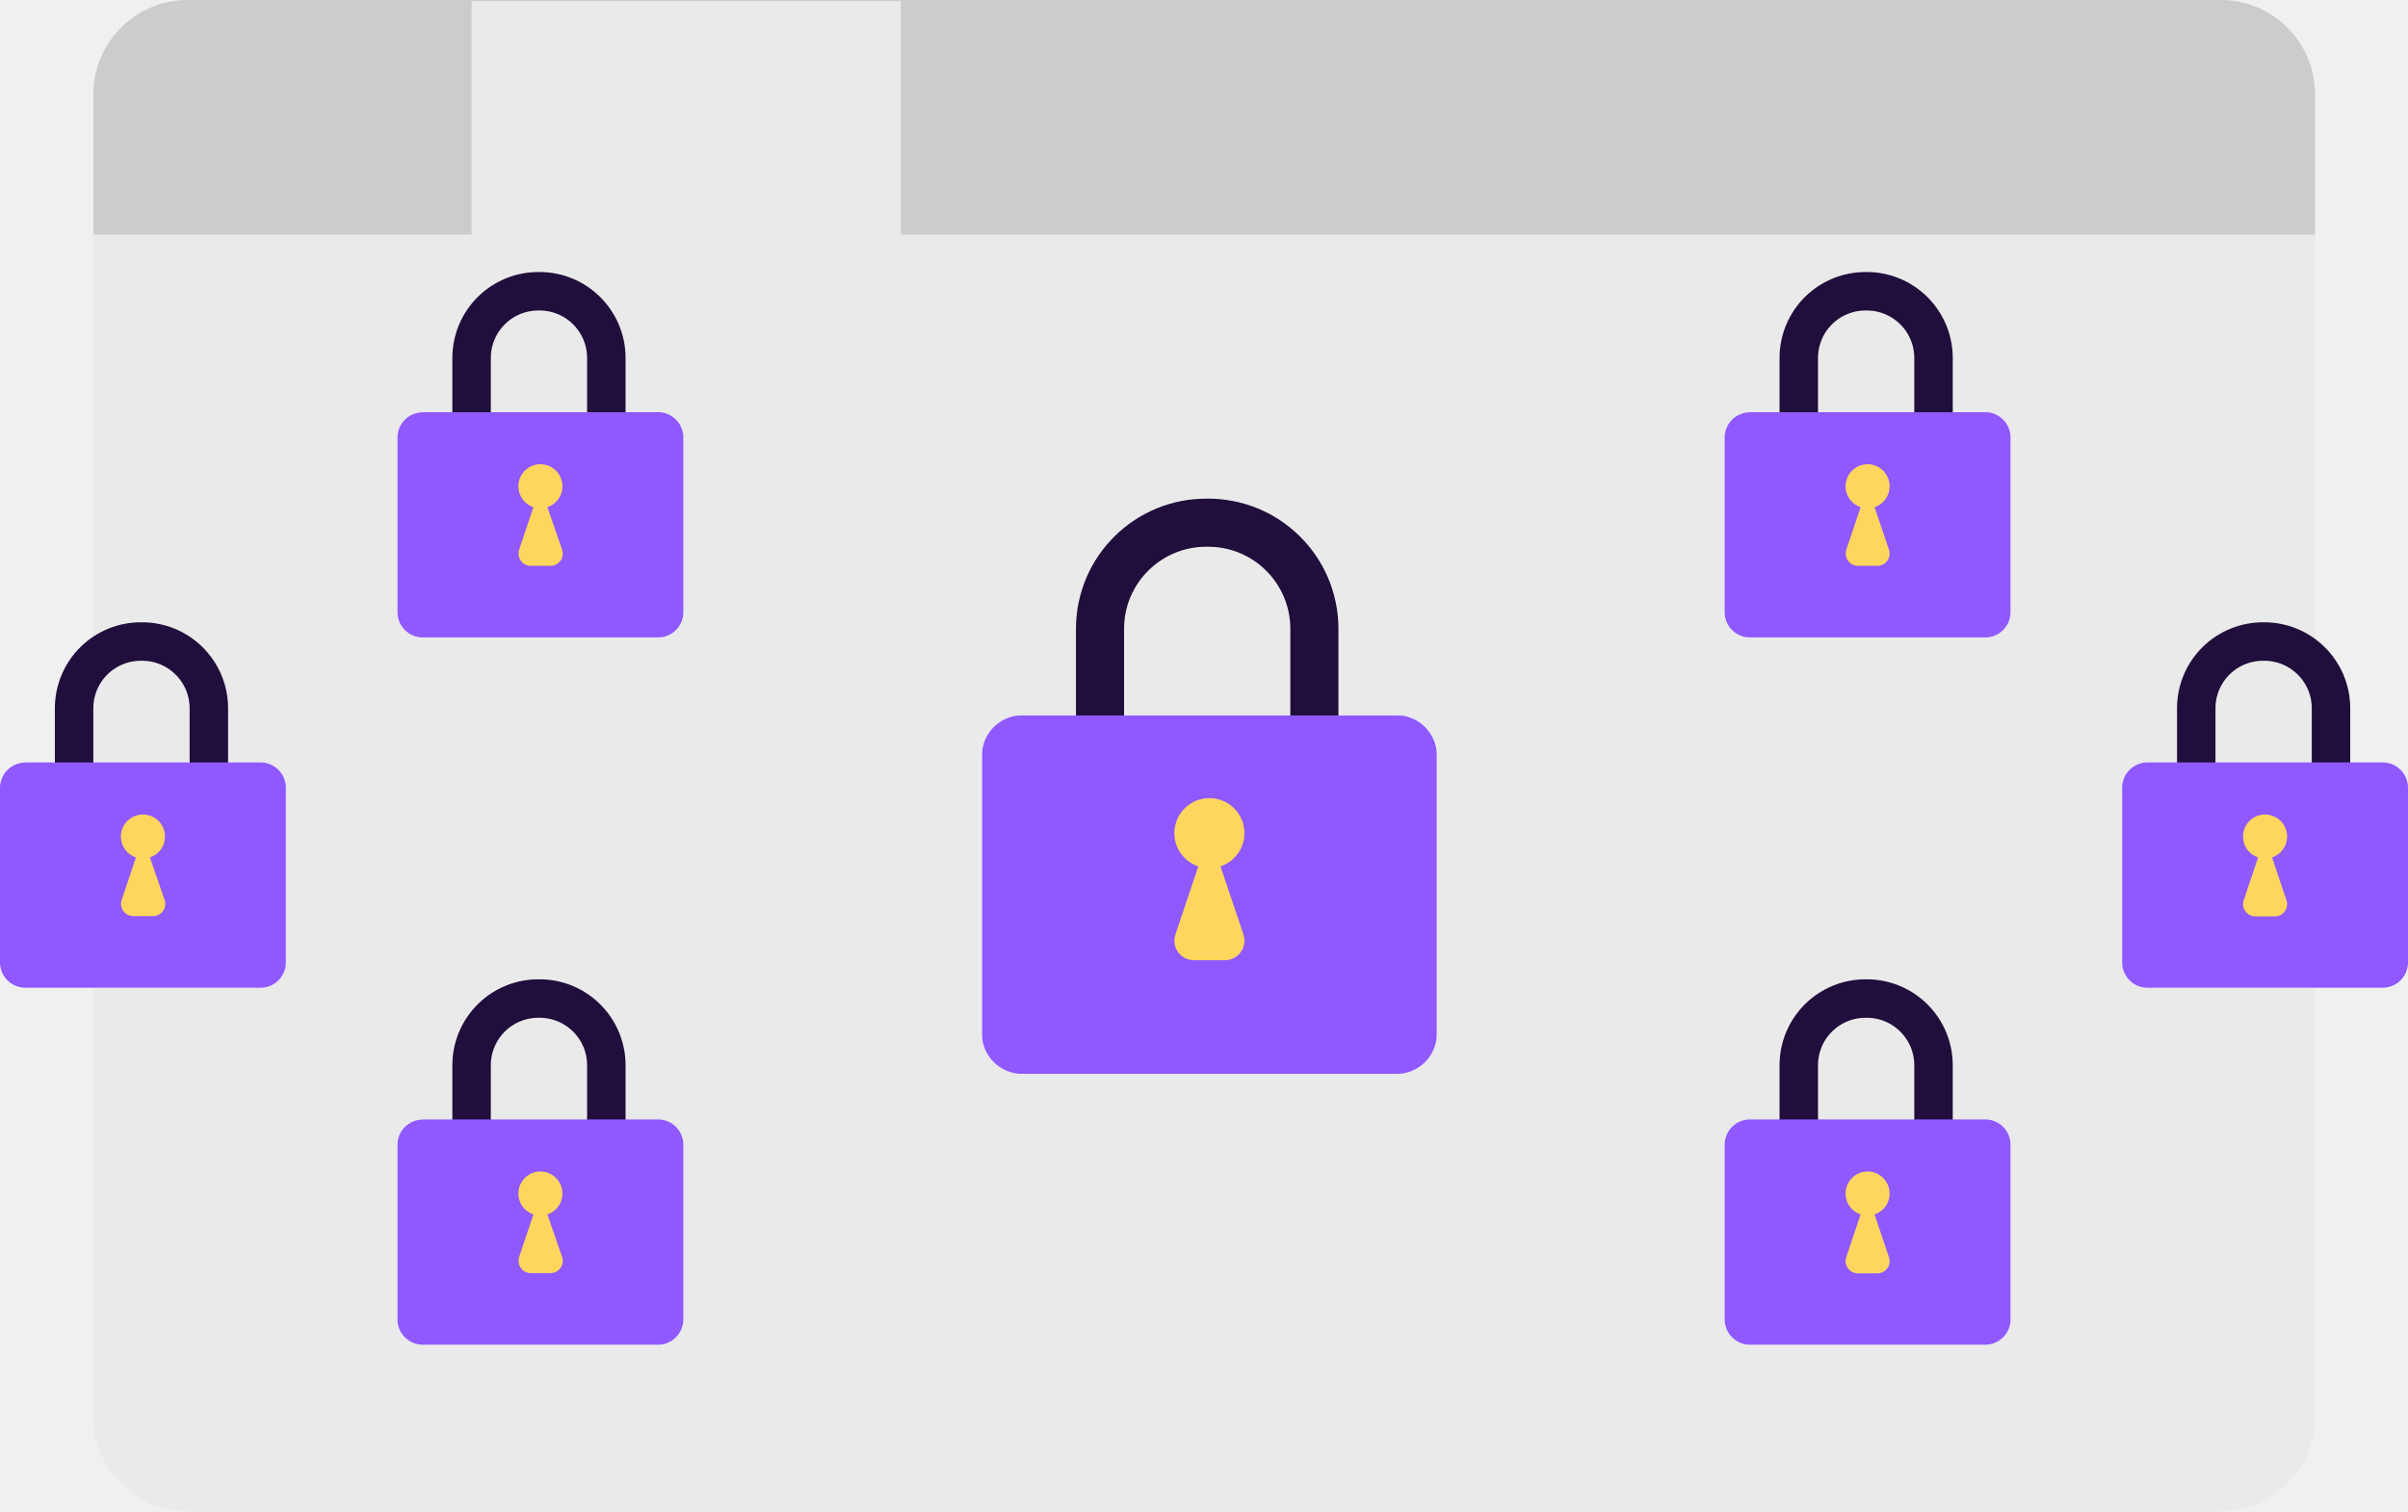
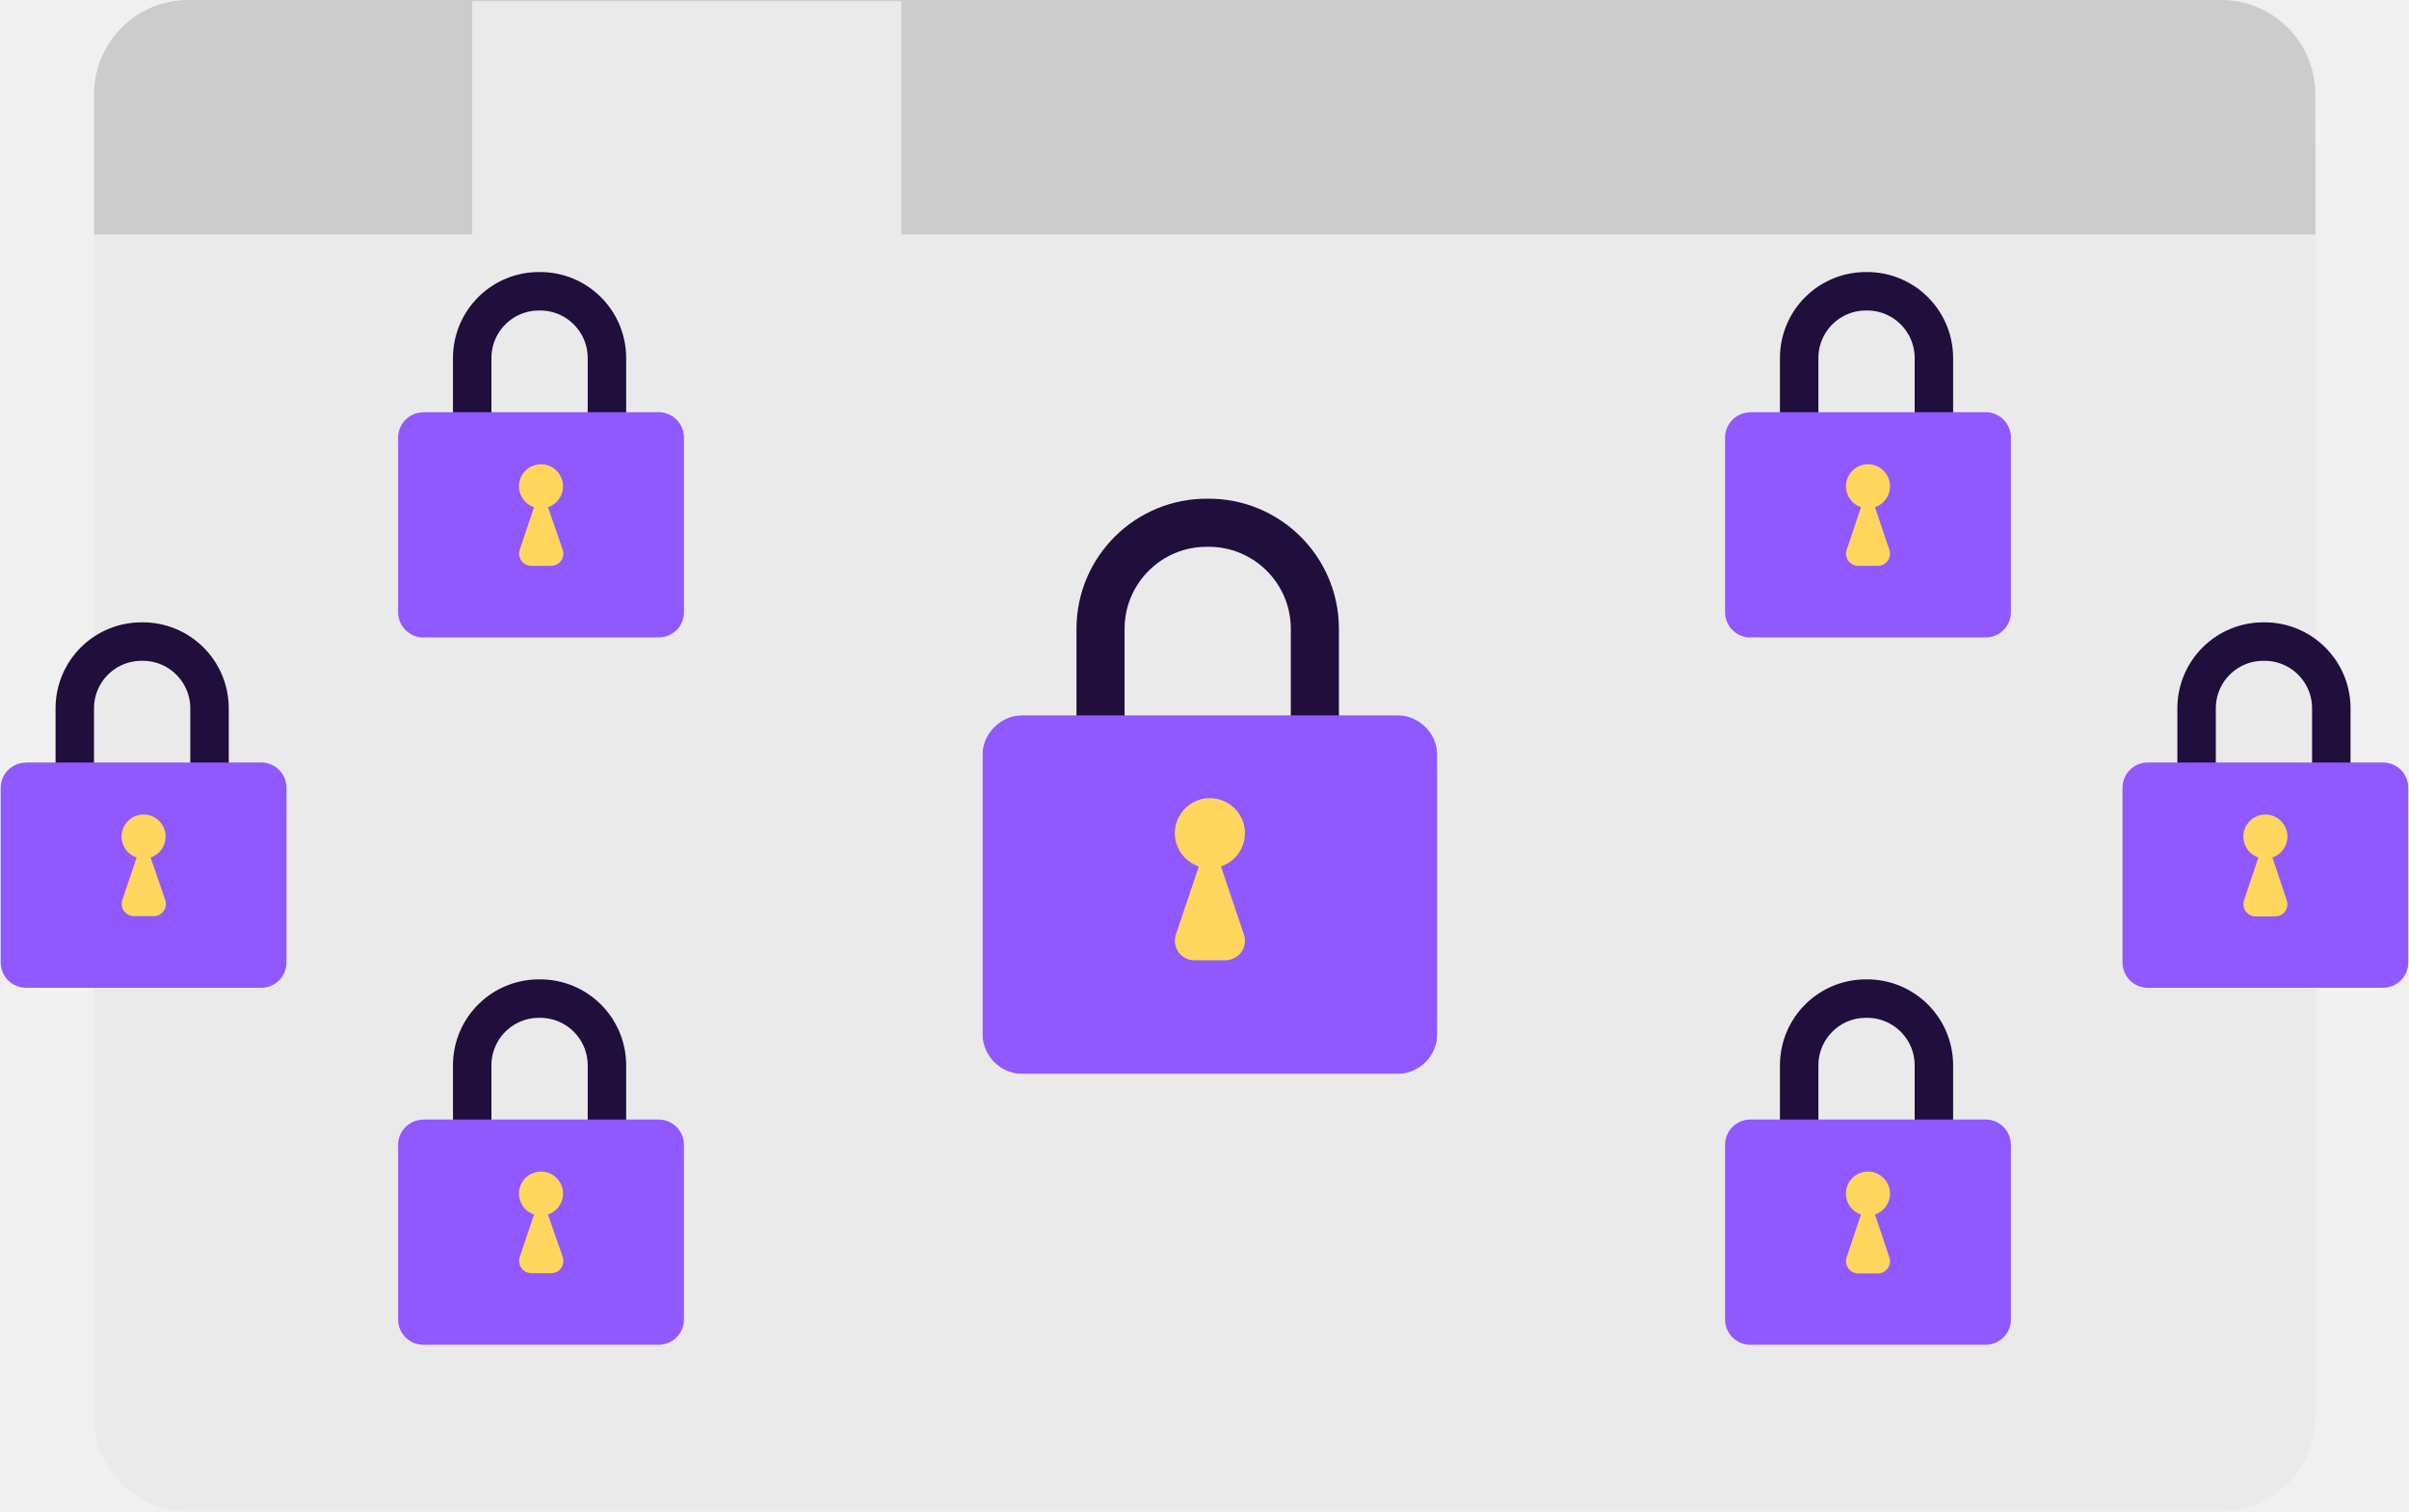
- <svg xmlns="http://www.w3.org/2000/svg" id="Layer_1" data-name="Layer 1" viewBox="0 0 357.43 224.4" width="320px">
+ <svg xmlns="http://www.w3.org/2000/svg" viewBox="0 0 357.43 224.4" width="357" height="224">
  <defs>
    <mask id="mask" x="145.74" y="106.18" width="67.54" height="53.26" maskUnits="userSpaceOnUse">
      <g id="mask-14">
        <polygon id="path-13" points="145.74 106.18 213.29 106.18 213.29 159.43 145.74 159.43 145.74 106.18" fill="#fff" fill-rule="evenodd" />
      </g>
    </mask>
  </defs>
  <style>@keyframes float-multilock{0%{transform:translatey(0)}50%{transform:translatey(-12px)}100%{transform:translatey(0)}}#mainlock{animation:float-multilock 5s ease-in-out infinite}@keyframes bounce{1.4%,3.8%,5.7%,6.7%{animation-timing-function:cubic-bezier(.215,.61,.355,1);transform:translate3d(0,0,0)}2.85%,3%{animation-timing-function:cubic-bezier(.755,.05,.855,.06);transform:translate3d(0,-15px,0)}5%{animation-timing-function:cubic-bezier(.755,.05,.855,.06);transform:translate3d(0,-7.5px,0)}6.4%{transform:translate3d(0,-4px,0)}}#lock2{animation:bounce 14s infinite;transform:translate3d(0,0,0);transform-origin:center bottom}#lock5{animation:bounce 14s .5s infinite;transform:translate3d(0,0,0);transform-origin:center bottom}#lock1{animation:bounce 14s .8s infinite;transform:translate3d(0,0,0);transform-origin:center bottom}#lock4{animation:bounce 14s 1s infinite;transform:translate3d(0,0,0);transform-origin:center bottom}#lock3{animation:bounce 14s 1.25s infinite;transform:translate3d(0,0,0);transform-origin:center bottom}#lock6{animation:bounce 14s both 1.5s infinite;transform:translate3d(0,0,0);transform-origin:center bottom}</style>
  <path id="browserbar" d="M343.66,34.85H13.86V13.94A14,14,0,0,1,27.9,0H329.63a14,14,0,0,1,14,13.94Z" fill="#ccc" fill-rule="evenodd" />
  <path id="browser" d="M133.71,34.85V.18H70V34.85H13.86V210.36a14,14,0,0,0,14,14H329.63a14,14,0,0,0,14-14V34.85Z" fill="#eaeaea" />
  <g id="lock6">
    <path d="M336,95.24h0a9.9,9.9,0,0,0-10,9.81v15.88a10,10,0,0,0,20,0V105.05A9.91,9.91,0,0,0,336,95.24Z" fill="none" stroke="#200e3c" stroke-miterlimit="10" stroke-width="5.71" />
    <path d="M318.77,113.19h34.89a3.75,3.75,0,0,1,3.77,3.72v26a3.75,3.75,0,0,1-3.77,3.72H318.77a3.75,3.75,0,0,1-3.77-3.72v-26a3.75,3.75,0,0,1,3.77-3.72" fill="#8f59ff" fill-rule="evenodd" />
    <path d="M337.25,127.29a3.27,3.27,0,1,0-2.07,0l-2.13,6.34a1.82,1.82,0,0,0,1.69,2.41h2.95a1.81,1.81,0,0,0,1.69-2.41Z" fill="#ffd65d" fill-rule="evenodd" />
  </g>
  <g id="lock5">
    <path d="M277,148.24h0a9.9,9.9,0,0,0-10,9.81v15.88a10,10,0,0,0,20,0V158.05A9.91,9.91,0,0,0,277,148.24Z" fill="none" stroke="#200e3c" stroke-miterlimit="10" stroke-width="5.71" />
    <path d="M259.77,166.19h34.89a3.75,3.75,0,0,1,3.77,3.72v26a3.75,3.75,0,0,1-3.77,3.72H259.77a3.75,3.75,0,0,1-3.77-3.72v-26a3.75,3.75,0,0,1,3.77-3.72" fill="#8f59ff" fill-rule="evenodd" />
    <path d="M278.25,180.29a3.27,3.27,0,1,0-2.07,0l-2.13,6.34a1.82,1.82,0,0,0,1.69,2.41h2.95a1.81,1.81,0,0,0,1.69-2.41Z" fill="#ffd65d" fill-rule="evenodd" />
  </g>
  <g id="lock4">
    <path d="M277,43.24h0a9.9,9.9,0,0,0-10,9.81V68.93a10,10,0,0,0,20,0V53.05A9.91,9.91,0,0,0,277,43.24Z" fill="none" stroke="#200e3c" stroke-miterlimit="10" stroke-width="5.71" />
    <path d="M259.77,61.19h34.89a3.75,3.75,0,0,1,3.77,3.72v26a3.75,3.75,0,0,1-3.77,3.72H259.77A3.75,3.75,0,0,1,256,90.93v-26a3.75,3.75,0,0,1,3.77-3.72" fill="#8f59ff" fill-rule="evenodd" />
    <path d="M278.25,75.29a3.27,3.27,0,1,0-2.07,0l-2.13,6.34A1.82,1.82,0,0,0,275.74,84h2.95a1.81,1.81,0,0,0,1.69-2.41Z" fill="#ffd65d" fill-rule="evenodd" />
  </g>
  <g id="lock3">
    <path d="M80,148.24h0a9.9,9.9,0,0,0-10,9.81v15.88a10,10,0,0,0,20,0V158.05A9.91,9.91,0,0,0,80,148.24Z" fill="none" stroke="#200e3c" stroke-miterlimit="10" stroke-width="5.71" />
    <path d="M62.77,166.19H97.66a3.75,3.75,0,0,1,3.77,3.72v26a3.75,3.75,0,0,1-3.77,3.72H62.77A3.75,3.75,0,0,1,59,195.93v-26a3.75,3.75,0,0,1,3.77-3.72" fill="#8f59ff" fill-rule="evenodd" />
    <path d="M81.25,180.29a3.27,3.27,0,1,0-2.07,0l-2.13,6.34A1.82,1.82,0,0,0,78.74,189h3a1.81,1.81,0,0,0,1.69-2.41Z" fill="#ffd65d" />
  </g>
  <g id="lock2">
    <path d="M80,43.24h0a9.9,9.9,0,0,0-10,9.81V68.93a10,10,0,0,0,20,0V53.05A9.91,9.91,0,0,0,80,43.24Z" fill="none" stroke="#200e3c" stroke-miterlimit="10" stroke-width="5.71" />
    <path d="M62.77,61.19H97.66a3.75,3.75,0,0,1,3.77,3.72v26a3.75,3.75,0,0,1-3.77,3.72H62.77A3.75,3.75,0,0,1,59,90.93v-26a3.75,3.75,0,0,1,3.77-3.72" fill="#8f59ff" fill-rule="evenodd" />
    <path d="M81.25,75.29a3.27,3.27,0,1,0-2.07,0l-2.13,6.34A1.82,1.82,0,0,0,78.74,84h3a1.81,1.81,0,0,0,1.69-2.41Z" fill="#ffd65d" />
  </g>
  <g id="lock1">
    <path d="M21,95.24h0a9.9,9.9,0,0,0-10,9.81v15.88a10,10,0,0,0,20,0V105.05A9.91,9.91,0,0,0,21,95.24Z" fill="none" stroke="#200e3c" stroke-miterlimit="10" stroke-width="5.71" />
    <path d="M3.77,113.19H38.66a3.75,3.75,0,0,1,3.77,3.72v26a3.75,3.75,0,0,1-3.77,3.72H3.77A3.75,3.75,0,0,1,0,142.93v-26a3.75,3.75,0,0,1,3.77-3.72" fill="#8f59ff" fill-rule="evenodd" />
    <path d="M22.25,127.29a3.27,3.27,0,1,0-2.07,0l-2.13,6.34A1.82,1.82,0,0,0,19.74,136h3a1.81,1.81,0,0,0,1.69-2.41Z" fill="#ffd65d" fill-rule="evenodd" />
  </g>
  <g id="mainlock">
    <g id="lock">
      <path d="M195.1,118.49V93.21A15.76,15.76,0,0,0,179.19,77.6h0a15.76,15.76,0,0,0-15.91,15.61v25.28" fill="none" stroke="#200e3c" stroke-linecap="round" stroke-width="7.14" />
      <g mask="url(#mask)">
        <path d="M151.75,106.18h55.53a6,6,0,0,1,6,5.92v41.42a6,6,0,0,1-6,5.91H151.75a6,6,0,0,1-6-5.91V112.1a6,6,0,0,1,6-5.92" fill="#8f59ff" fill-rule="evenodd" />
      </g>
      <path d="M181.16,128.62a5.2,5.2,0,1,0-3.29,0l-3.39,10.09a2.89,2.89,0,0,0,2.69,3.84h4.69a2.9,2.9,0,0,0,2.7-3.84Z" fill="#ffd65d" fill-rule="evenodd" />
    </g>
  </g>
</svg>
